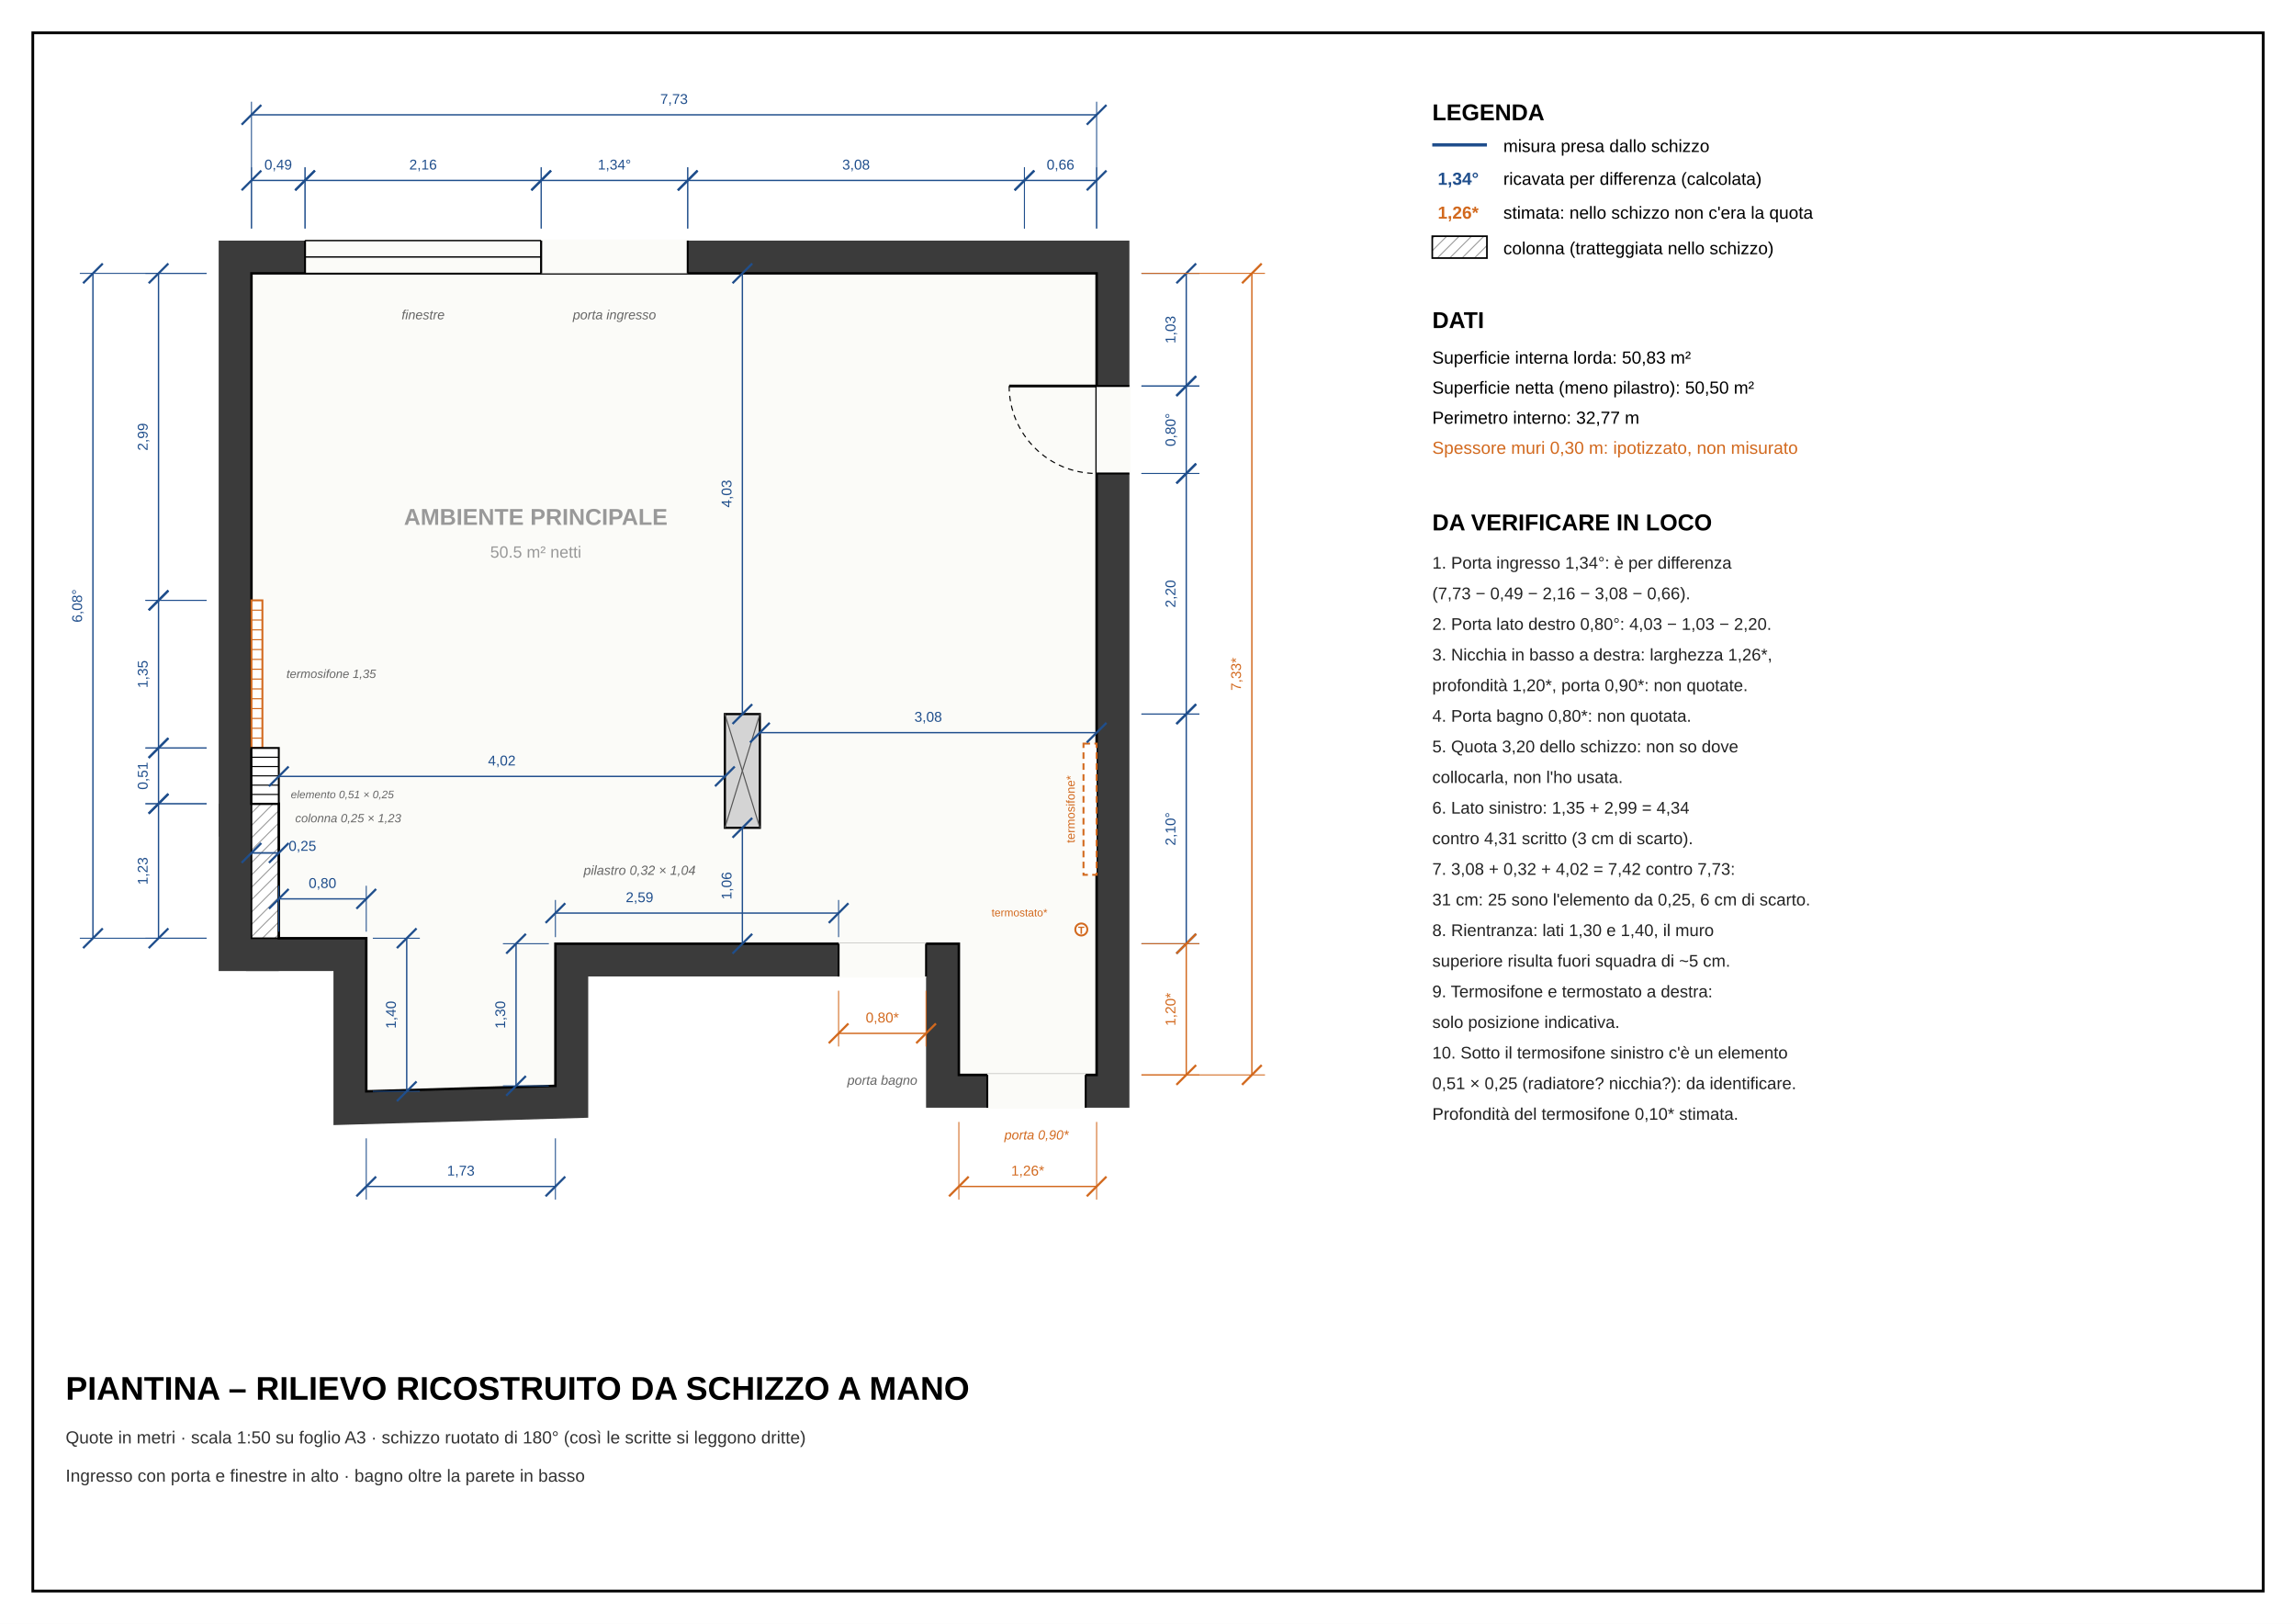
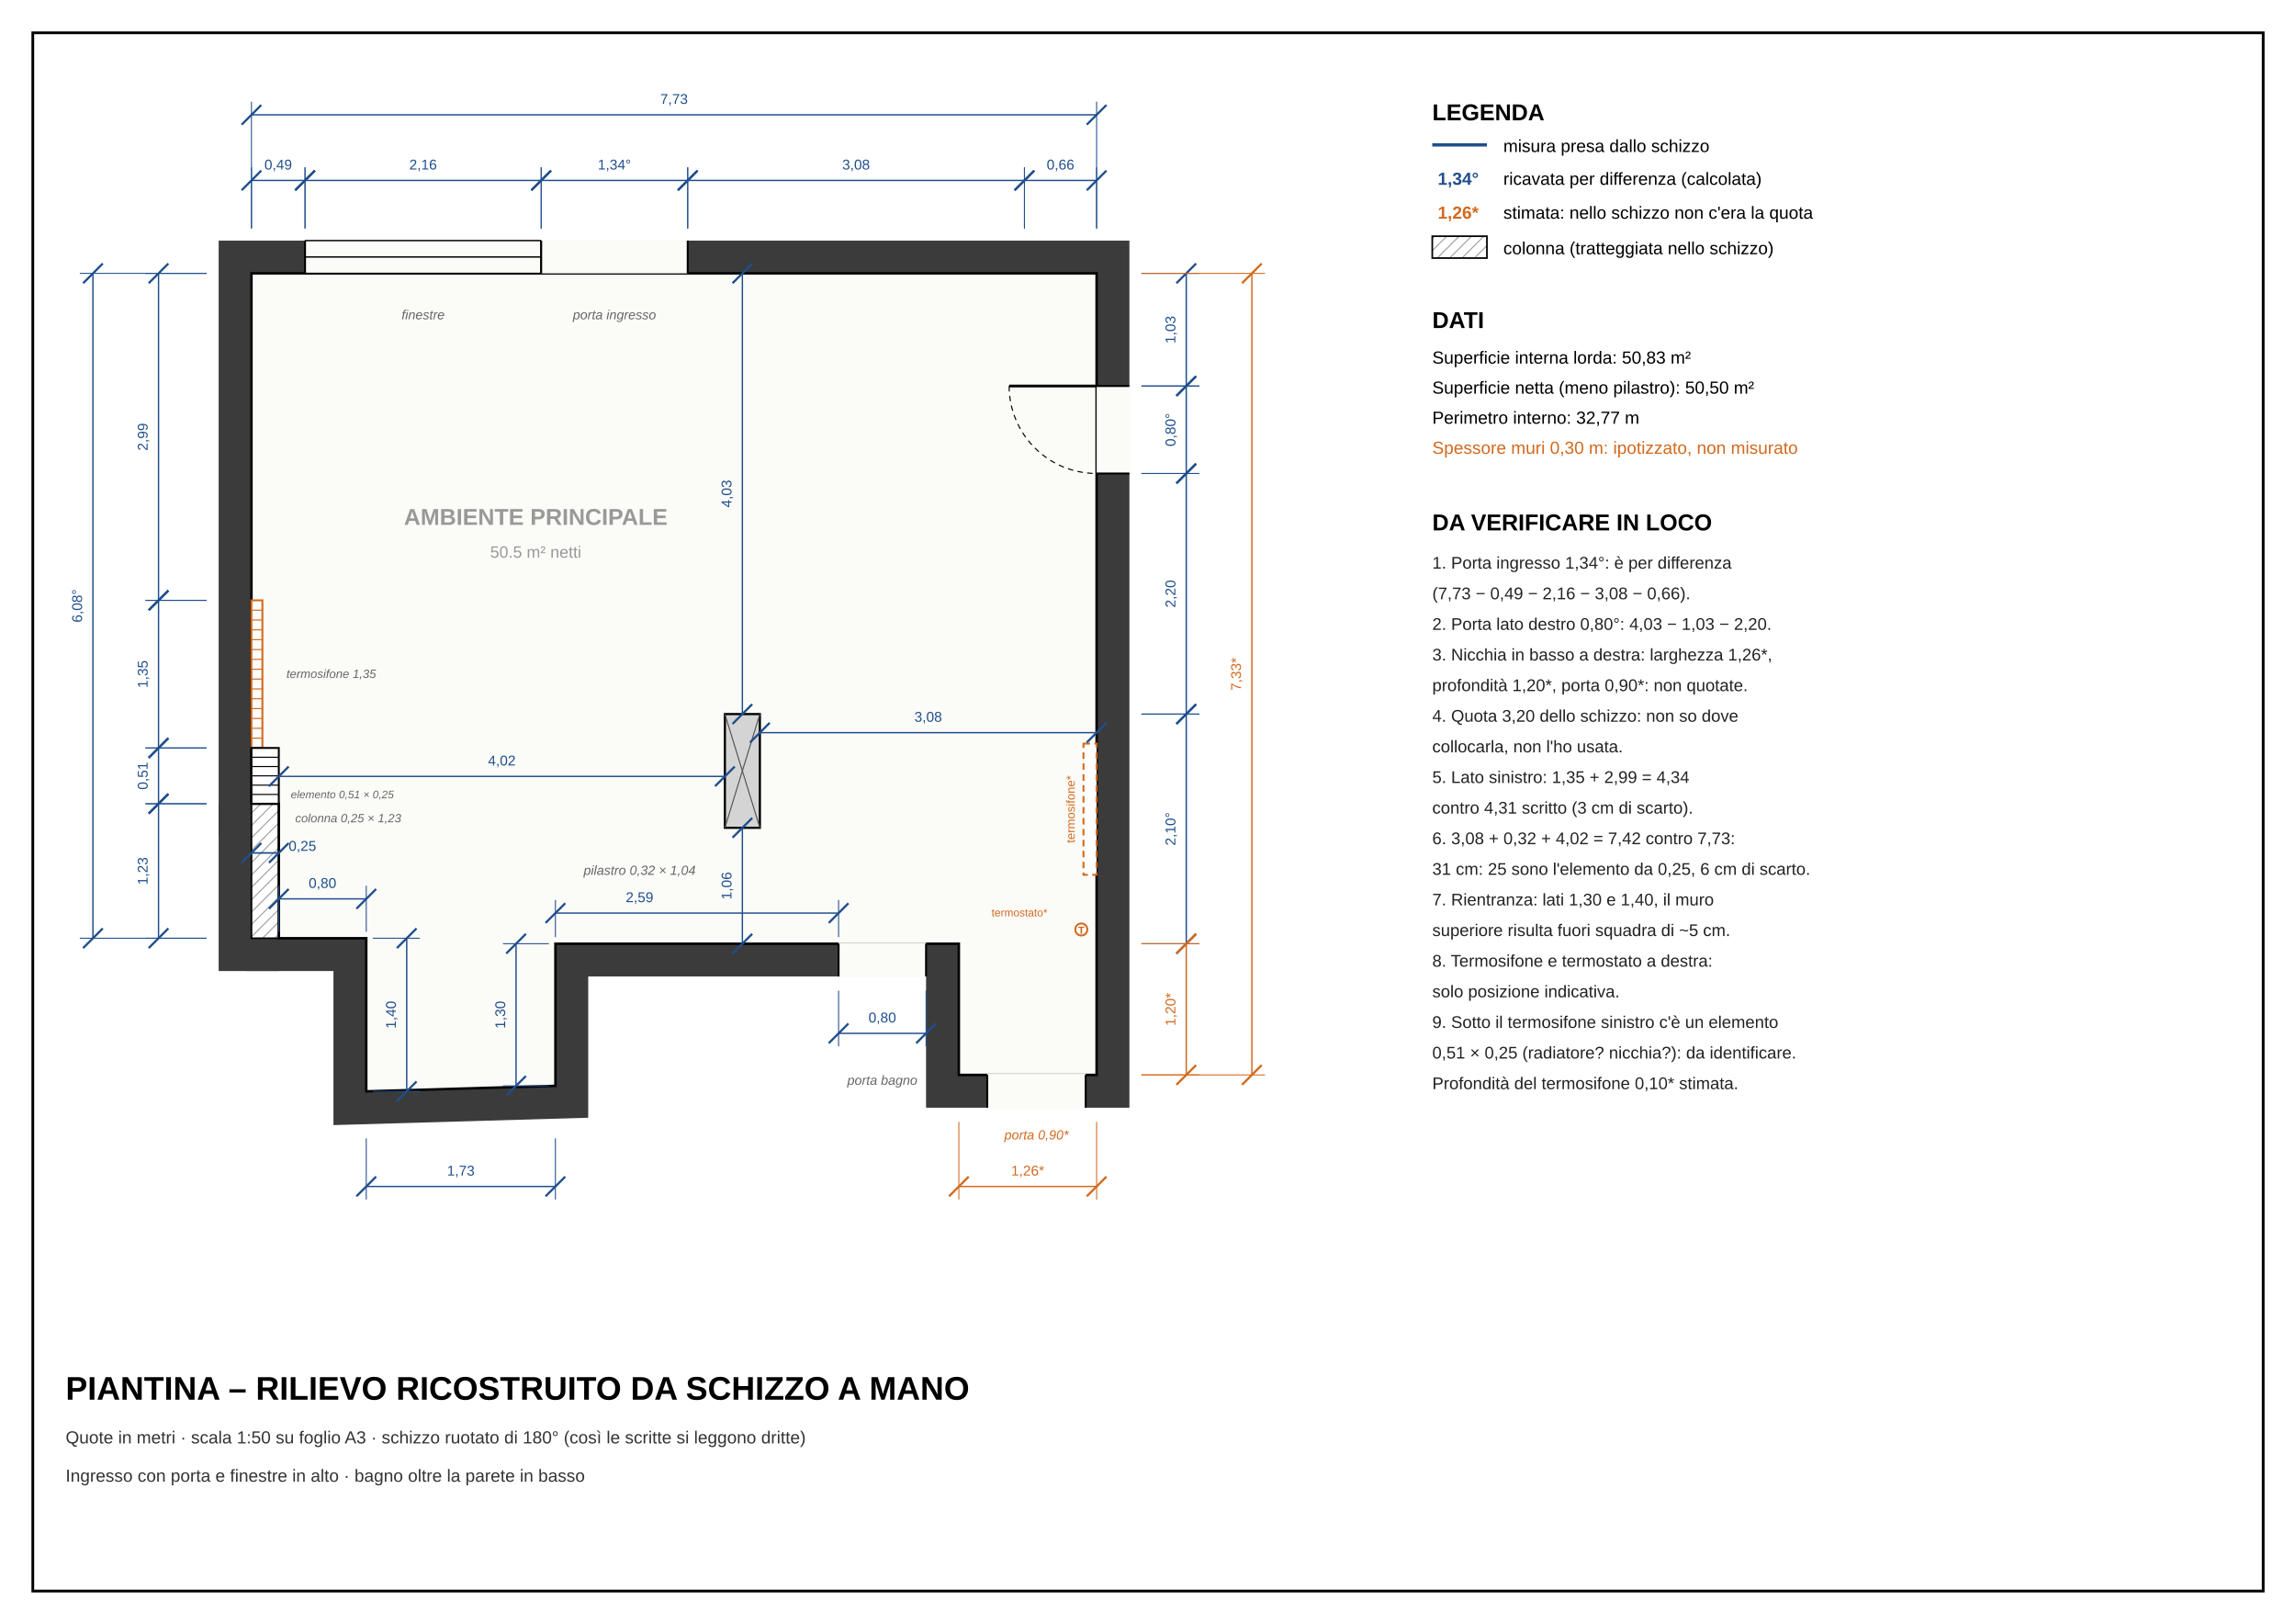
<svg xmlns="http://www.w3.org/2000/svg" width="420mm" height="297mm" viewBox="0 0 420 297" font-family="Arial, Helvetica, sans-serif">
  <defs>
    <pattern id="hatch" width="1.6" height="1.6" patternUnits="userSpaceOnUse" patternTransform="rotate(45)">
      <line x1="0" y1="0" x2="0" y2="1.6" stroke="#777" stroke-width="0.25" />
    </pattern>
  </defs>
  <rect width="420" height="297" fill="#ffffff" />
  <rect x="6" y="6" width="408" height="285" fill="none" stroke="#000" stroke-width="0.5" />
  <polygon points="46.00,50.00 200.60,50.00 200.60,196.60 175.40,196.60 175.40,172.60 101.60,172.60 101.60,198.60 67.00,199.60 67.00,171.60 51.00,171.60 51.00,147.00 46.00,147.00" fill="none" stroke="#3b3b3b" stroke-width="12.00" stroke-linejoin="miter" stroke-miterlimit="10" />
  <polygon points="46.00,50.00 200.60,50.00 200.60,196.60 175.40,196.60 175.40,172.60 101.60,172.60 101.60,198.60 67.00,199.60 67.00,171.60 51.00,171.60 51.00,147.00 46.00,147.00" fill="#fbfbf8" stroke="none" />
  <rect x="40.00" y="147.00" width="11.00" height="30.60" fill="#3b3b3b" stroke="none" stroke-width="0.25" />
  <rect x="46.00" y="147.00" width="5.00" height="24.60" fill="#fff" stroke="none" stroke-width="0.25" />
  <rect x="46.00" y="147.00" width="5.00" height="24.60" fill="url(#hatch)" stroke="#000" stroke-width="0.3" />
  <polygon points="46.00,50.00 200.60,50.00 200.60,196.60 175.40,196.60 175.40,172.60 101.60,172.60 101.60,198.60 67.00,199.60 67.00,171.60 51.00,171.60 51.00,147.00 46.00,147.00" fill="none" stroke="#000" stroke-width="0.45" stroke-linejoin="miter" />
  <rect x="55.80" y="43.80" width="43.20" height="6.20" fill="#fbfbf8" stroke="none" stroke-width="0.25" />
  <line x1="55.80" y1="44.00" x2="55.80" y2="50.00" stroke="#000" stroke-width="0.35" />
  <line x1="99.00" y1="44.00" x2="99.00" y2="50.00" stroke="#000" stroke-width="0.35" />
  <line x1="55.80" y1="44.00" x2="99.00" y2="44.00" stroke="#000" stroke-width="0.25" />
  <line x1="55.80" y1="47.00" x2="99.00" y2="47.00" stroke="#000" stroke-width="0.25" />
  <line x1="55.80" y1="50.00" x2="99.00" y2="50.00" stroke="#000" stroke-width="0.25" />
  <rect x="99.00" y="43.80" width="26.80" height="6.20" fill="#fbfbf8" stroke="none" stroke-width="0.25" />
  <line x1="99.00" y1="44.00" x2="99.00" y2="50.00" stroke="#000" stroke-width="0.35" />
  <line x1="125.80" y1="44.00" x2="125.80" y2="50.00" stroke="#000" stroke-width="0.35" />
  <rect x="200.60" y="70.60" width="6.20" height="16.00" fill="#fbfbf8" stroke="none" stroke-width="0.25" />
  <line x1="200.60" y1="70.60" x2="206.60" y2="70.60" stroke="#000" stroke-width="0.35" />
  <line x1="200.60" y1="86.60" x2="206.60" y2="86.60" stroke="#000" stroke-width="0.35" />
  <line x1="200.60" y1="70.60" x2="184.60" y2="70.60" stroke="#000" stroke-width="0.5" />
  <path d="M 184.60 70.60 A 16.00 16.00 0 0 0 200.60 86.60" fill="none" stroke="#000" stroke-width="0.2" stroke-dasharray="1 0.8" />
  <rect x="153.40" y="172.40" width="16.00" height="6.40" fill="#fbfbf8" stroke="none" stroke-width="0.25" />
  <line x1="153.40" y1="172.60" x2="153.40" y2="178.60" stroke="#000" stroke-width="0.35" />
  <line x1="169.40" y1="172.60" x2="169.40" y2="178.60" stroke="#000" stroke-width="0.35" />
  <rect x="180.60" y="196.40" width="18.00" height="6.40" fill="#fbfbf8" stroke="none" stroke-width="0.25" />
  <line x1="180.60" y1="196.60" x2="180.60" y2="202.60" stroke="#000" stroke-width="0.35" />
  <line x1="198.60" y1="196.60" x2="198.60" y2="202.60" stroke="#000" stroke-width="0.35" />
  <rect x="180.60" y="196.40" width="18.00" height="6.40" fill="none" stroke="none" stroke-width="0.25" />
  <rect x="132.60" y="130.60" width="6.40" height="20.80" fill="#d4d4d4" stroke="#000" stroke-width="0.4" />
  <line x1="132.60" y1="130.60" x2="139.00" y2="151.40" stroke="#555" stroke-width="0.2" />
  <line x1="139.00" y1="130.60" x2="132.60" y2="151.40" stroke="#555" stroke-width="0.2" />
  <rect x="46.00" y="109.80" width="2.00" height="27.00" fill="#fff" stroke="#d2691e" stroke-width="0.35" />
  <line x1="46.00" y1="111.60" x2="48.00" y2="111.60" stroke="#d2691e" stroke-width="0.2" />
  <line x1="46.00" y1="113.40" x2="48.00" y2="113.40" stroke="#d2691e" stroke-width="0.2" />
  <line x1="46.00" y1="115.20" x2="48.00" y2="115.20" stroke="#d2691e" stroke-width="0.2" />
  <line x1="46.00" y1="117.00" x2="48.00" y2="117.00" stroke="#d2691e" stroke-width="0.2" />
  <line x1="46.00" y1="118.80" x2="48.00" y2="118.80" stroke="#d2691e" stroke-width="0.2" />
  <line x1="46.00" y1="120.60" x2="48.00" y2="120.60" stroke="#d2691e" stroke-width="0.2" />
  <line x1="46.00" y1="122.40" x2="48.00" y2="122.40" stroke="#d2691e" stroke-width="0.2" />
  <line x1="46.00" y1="124.20" x2="48.00" y2="124.20" stroke="#d2691e" stroke-width="0.2" />
  <line x1="46.00" y1="126.00" x2="48.00" y2="126.00" stroke="#d2691e" stroke-width="0.2" />
  <line x1="46.00" y1="127.80" x2="48.00" y2="127.80" stroke="#d2691e" stroke-width="0.2" />
  <line x1="46.00" y1="129.60" x2="48.00" y2="129.60" stroke="#d2691e" stroke-width="0.2" />
  <line x1="46.00" y1="131.40" x2="48.00" y2="131.40" stroke="#d2691e" stroke-width="0.2" />
  <line x1="46.00" y1="133.20" x2="48.00" y2="133.20" stroke="#d2691e" stroke-width="0.2" />
  <line x1="46.00" y1="135.00" x2="48.00" y2="135.00" stroke="#d2691e" stroke-width="0.2" />
  <rect x="46.00" y="136.80" width="5.00" height="10.20" fill="#fff" stroke="#000" stroke-width="0.35" />
  <line x1="46.00" y1="138.50" x2="51.00" y2="138.50" stroke="#000" stroke-width="0.2" />
  <line x1="46.00" y1="140.20" x2="51.00" y2="140.20" stroke="#000" stroke-width="0.2" />
  <line x1="46.00" y1="141.90" x2="51.00" y2="141.90" stroke="#000" stroke-width="0.2" />
  <line x1="46.00" y1="143.60" x2="51.00" y2="143.60" stroke="#000" stroke-width="0.2" />
  <line x1="46.00" y1="145.30" x2="51.00" y2="145.30" stroke="#000" stroke-width="0.2" />
  <rect x="198.20" y="136.00" width="2.40" height="24.00" fill="#fff" stroke="#d2691e" stroke-width="0.35" stroke-dasharray="1.2 0.8" />
  <text x="196.60" y="148.00" font-size="2.2" fill="#d2691e" text-anchor="middle" font-weight="normal" font-style="normal" transform="rotate(-90 196.60 148.00)">termosifone*</text>
  <circle cx="197.80" cy="170.00" r="1.1" fill="#fff" stroke="#d2691e" stroke-width="0.35" />
  <text x="197.80" y="170.80" font-size="1.9" fill="#d2691e" text-anchor="middle" font-weight="bold">T</text>
  <text x="191.60" y="167.60" font-size="2.0" fill="#d2691e" text-anchor="end" font-weight="normal" font-style="normal">termostato*</text>
  <text x="77.40" y="58.40" font-size="2.4" fill="#666666" text-anchor="middle" font-weight="normal" font-style="italic">finestre</text>
  <text x="112.40" y="58.40" font-size="2.4" fill="#666666" text-anchor="middle" font-weight="normal" font-style="italic">porta ingresso</text>
  <text x="117.00" y="160.00" font-size="2.4" fill="#666666" text-anchor="middle" font-weight="normal" font-style="italic">pilastro 0,32 × 1,04</text>
  <text x="52.40" y="124.00" font-size="2.2" fill="#666666" text-anchor="start" font-weight="normal" font-style="italic">termosifone 1,35</text>
  <text x="53.20" y="146.00" font-size="2.0" fill="#666666" text-anchor="start" font-weight="normal" font-style="italic">elemento 0,51 × 0,25</text>
  <text x="54.00" y="150.40" font-size="2.2" fill="#666666" text-anchor="start" font-weight="normal" font-style="italic">colonna 0,25 × 1,23</text>
  <text x="161.40" y="198.40" font-size="2.4" fill="#666666" text-anchor="middle" font-weight="normal" font-style="italic">porta bagno</text>
  <text x="189.60" y="208.40" font-size="2.4" fill="#d2691e" text-anchor="middle" font-weight="normal" font-style="italic">porta 0,90*</text>
  <text x="98.00" y="96.00" font-size="4.2" fill="#999" text-anchor="middle" font-weight="bold" font-style="normal">AMBIENTE PRINCIPALE</text>
  <text x="98.00" y="102.00" font-size="3.0" fill="#999" text-anchor="middle" font-weight="normal" font-style="normal">50.5 m² netti</text>
  <line x1="46.00" y1="41.80" x2="46.00" y2="30.60" stroke="#1f4e8c" stroke-width="0.18" />
  <line x1="55.80" y1="41.80" x2="55.80" y2="30.60" stroke="#1f4e8c" stroke-width="0.18" />
  <line x1="46.00" y1="33.00" x2="55.80" y2="33.00" stroke="#1f4e8c" stroke-width="0.25" />
  <line x1="44.20" y1="34.80" x2="47.80" y2="31.20" stroke="#1f4e8c" stroke-width="0.4" />
  <line x1="54.00" y1="34.80" x2="57.60" y2="31.20" stroke="#1f4e8c" stroke-width="0.4" />
  <text x="50.90" y="31.00" font-size="2.6" fill="#1f4e8c" text-anchor="middle" font-weight="normal" font-style="normal">0,49</text>
  <line x1="55.80" y1="41.80" x2="55.80" y2="30.60" stroke="#1f4e8c" stroke-width="0.18" />
  <line x1="99.00" y1="41.80" x2="99.00" y2="30.60" stroke="#1f4e8c" stroke-width="0.18" />
  <line x1="55.80" y1="33.00" x2="99.00" y2="33.00" stroke="#1f4e8c" stroke-width="0.25" />
  <line x1="54.00" y1="34.80" x2="57.60" y2="31.20" stroke="#1f4e8c" stroke-width="0.4" />
  <line x1="97.20" y1="34.80" x2="100.80" y2="31.20" stroke="#1f4e8c" stroke-width="0.4" />
  <text x="77.40" y="31.00" font-size="2.6" fill="#1f4e8c" text-anchor="middle" font-weight="normal" font-style="normal">2,16</text>
  <line x1="99.00" y1="41.80" x2="99.00" y2="30.60" stroke="#1f4e8c" stroke-width="0.18" />
  <line x1="125.80" y1="41.80" x2="125.80" y2="30.60" stroke="#1f4e8c" stroke-width="0.18" />
  <line x1="99.00" y1="33.00" x2="125.80" y2="33.00" stroke="#1f4e8c" stroke-width="0.25" />
  <line x1="97.20" y1="34.80" x2="100.80" y2="31.20" stroke="#1f4e8c" stroke-width="0.4" />
  <line x1="124.00" y1="34.80" x2="127.60" y2="31.20" stroke="#1f4e8c" stroke-width="0.4" />
  <text x="112.40" y="31.00" font-size="2.6" fill="#1f4e8c" text-anchor="middle" font-weight="normal" font-style="normal">1,34°</text>
  <line x1="125.80" y1="41.80" x2="125.80" y2="30.60" stroke="#1f4e8c" stroke-width="0.18" />
  <line x1="187.40" y1="41.80" x2="187.40" y2="30.60" stroke="#1f4e8c" stroke-width="0.18" />
  <line x1="125.80" y1="33.00" x2="187.40" y2="33.00" stroke="#1f4e8c" stroke-width="0.25" />
  <line x1="124.00" y1="34.80" x2="127.60" y2="31.20" stroke="#1f4e8c" stroke-width="0.4" />
  <line x1="185.60" y1="34.80" x2="189.20" y2="31.20" stroke="#1f4e8c" stroke-width="0.4" />
  <text x="156.60" y="31.00" font-size="2.6" fill="#1f4e8c" text-anchor="middle" font-weight="normal" font-style="normal">3,08</text>
  <line x1="187.40" y1="41.80" x2="187.40" y2="30.60" stroke="#1f4e8c" stroke-width="0.18" />
  <line x1="200.60" y1="41.80" x2="200.60" y2="30.60" stroke="#1f4e8c" stroke-width="0.18" />
  <line x1="187.40" y1="33.00" x2="200.60" y2="33.00" stroke="#1f4e8c" stroke-width="0.25" />
  <line x1="185.60" y1="34.80" x2="189.20" y2="31.20" stroke="#1f4e8c" stroke-width="0.4" />
  <line x1="198.80" y1="34.80" x2="202.40" y2="31.20" stroke="#1f4e8c" stroke-width="0.4" />
  <text x="194.00" y="31.00" font-size="2.6" fill="#1f4e8c" text-anchor="middle" font-weight="normal" font-style="normal">0,66</text>
  <line x1="46.00" y1="41.80" x2="46.00" y2="18.60" stroke="#1f4e8c" stroke-width="0.18" />
  <line x1="200.60" y1="41.80" x2="200.60" y2="18.60" stroke="#1f4e8c" stroke-width="0.18" />
  <line x1="46.00" y1="21.00" x2="200.60" y2="21.00" stroke="#1f4e8c" stroke-width="0.25" />
  <line x1="44.20" y1="22.80" x2="47.80" y2="19.20" stroke="#1f4e8c" stroke-width="0.4" />
  <line x1="198.80" y1="22.80" x2="202.40" y2="19.20" stroke="#1f4e8c" stroke-width="0.4" />
  <text x="123.30" y="19.00" font-size="2.6" fill="#1f4e8c" text-anchor="middle" font-weight="normal" font-style="normal">7,73</text>
  <line x1="208.80" y1="50.00" x2="219.40" y2="50.00" stroke="#1f4e8c" stroke-width="0.18" />
  <line x1="208.80" y1="70.60" x2="219.40" y2="70.60" stroke="#1f4e8c" stroke-width="0.18" />
  <line x1="217.00" y1="50.00" x2="217.00" y2="70.60" stroke="#1f4e8c" stroke-width="0.25" />
  <line x1="215.20" y1="51.80" x2="218.80" y2="48.20" stroke="#1f4e8c" stroke-width="0.4" />
  <line x1="215.20" y1="72.40" x2="218.80" y2="68.80" stroke="#1f4e8c" stroke-width="0.4" />
  <text x="215.00" y="60.30" font-size="2.6" fill="#1f4e8c" text-anchor="middle" font-weight="normal" font-style="normal" transform="rotate(-90 215.00 60.30)">1,03</text>
  <line x1="208.80" y1="70.60" x2="219.40" y2="70.60" stroke="#1f4e8c" stroke-width="0.18" />
  <line x1="208.80" y1="86.60" x2="219.40" y2="86.60" stroke="#1f4e8c" stroke-width="0.18" />
  <line x1="217.00" y1="70.60" x2="217.00" y2="86.60" stroke="#1f4e8c" stroke-width="0.25" />
  <line x1="215.20" y1="72.40" x2="218.80" y2="68.80" stroke="#1f4e8c" stroke-width="0.4" />
  <line x1="215.20" y1="88.40" x2="218.80" y2="84.80" stroke="#1f4e8c" stroke-width="0.4" />
  <text x="215.00" y="78.60" font-size="2.6" fill="#1f4e8c" text-anchor="middle" font-weight="normal" font-style="normal" transform="rotate(-90 215.00 78.60)">0,80°</text>
  <line x1="208.80" y1="86.60" x2="219.40" y2="86.60" stroke="#1f4e8c" stroke-width="0.18" />
  <line x1="208.80" y1="130.60" x2="219.40" y2="130.60" stroke="#1f4e8c" stroke-width="0.18" />
  <line x1="217.00" y1="86.60" x2="217.00" y2="130.60" stroke="#1f4e8c" stroke-width="0.25" />
  <line x1="215.20" y1="88.40" x2="218.80" y2="84.80" stroke="#1f4e8c" stroke-width="0.4" />
  <line x1="215.20" y1="132.40" x2="218.80" y2="128.80" stroke="#1f4e8c" stroke-width="0.4" />
  <text x="215.00" y="108.60" font-size="2.6" fill="#1f4e8c" text-anchor="middle" font-weight="normal" font-style="normal" transform="rotate(-90 215.00 108.60)">2,20</text>
  <line x1="208.80" y1="130.60" x2="219.40" y2="130.60" stroke="#1f4e8c" stroke-width="0.18" />
  <line x1="208.80" y1="172.60" x2="219.40" y2="172.60" stroke="#1f4e8c" stroke-width="0.18" />
  <line x1="217.00" y1="130.60" x2="217.00" y2="172.60" stroke="#1f4e8c" stroke-width="0.25" />
  <line x1="215.20" y1="132.40" x2="218.80" y2="128.80" stroke="#1f4e8c" stroke-width="0.4" />
  <line x1="215.20" y1="174.40" x2="218.80" y2="170.80" stroke="#1f4e8c" stroke-width="0.4" />
  <text x="215.00" y="151.60" font-size="2.6" fill="#1f4e8c" text-anchor="middle" font-weight="normal" font-style="normal" transform="rotate(-90 215.00 151.60)">2,10°</text>
  <line x1="208.80" y1="172.60" x2="219.40" y2="172.60" stroke="#d2691e" stroke-width="0.18" />
  <line x1="208.80" y1="196.60" x2="219.40" y2="196.60" stroke="#d2691e" stroke-width="0.18" />
  <line x1="217.00" y1="172.60" x2="217.00" y2="196.60" stroke="#d2691e" stroke-width="0.25" />
  <line x1="215.20" y1="174.40" x2="218.80" y2="170.80" stroke="#d2691e" stroke-width="0.4" />
  <line x1="215.20" y1="198.40" x2="218.80" y2="194.80" stroke="#d2691e" stroke-width="0.4" />
  <text x="215.00" y="184.60" font-size="2.6" fill="#d2691e" text-anchor="middle" font-weight="normal" font-style="normal" transform="rotate(-90 215.00 184.60)">1,20*</text>
  <line x1="208.80" y1="50.00" x2="231.40" y2="50.00" stroke="#d2691e" stroke-width="0.18" />
  <line x1="208.80" y1="196.60" x2="231.40" y2="196.60" stroke="#d2691e" stroke-width="0.18" />
  <line x1="229.00" y1="50.00" x2="229.00" y2="196.60" stroke="#d2691e" stroke-width="0.25" />
  <line x1="227.20" y1="51.80" x2="230.80" y2="48.20" stroke="#d2691e" stroke-width="0.4" />
  <line x1="227.20" y1="198.40" x2="230.80" y2="194.80" stroke="#d2691e" stroke-width="0.4" />
  <text x="227.00" y="123.30" font-size="2.6" fill="#d2691e" text-anchor="middle" font-weight="normal" font-style="normal" transform="rotate(-90 227.00 123.30)">7,33*</text>
  <line x1="37.80" y1="50.00" x2="26.60" y2="50.00" stroke="#1f4e8c" stroke-width="0.18" />
  <line x1="37.80" y1="109.80" x2="26.60" y2="109.80" stroke="#1f4e8c" stroke-width="0.18" />
  <line x1="29.00" y1="50.00" x2="29.00" y2="109.80" stroke="#1f4e8c" stroke-width="0.25" />
  <line x1="27.20" y1="51.80" x2="30.80" y2="48.20" stroke="#1f4e8c" stroke-width="0.4" />
  <line x1="27.20" y1="111.60" x2="30.80" y2="108.00" stroke="#1f4e8c" stroke-width="0.4" />
  <text x="27.00" y="79.90" font-size="2.6" fill="#1f4e8c" text-anchor="middle" font-weight="normal" font-style="normal" transform="rotate(-90 27.00 79.90)">2,99</text>
  <line x1="37.80" y1="109.80" x2="26.60" y2="109.80" stroke="#1f4e8c" stroke-width="0.18" />
  <line x1="37.80" y1="136.80" x2="26.60" y2="136.80" stroke="#1f4e8c" stroke-width="0.18" />
  <line x1="29.00" y1="109.80" x2="29.00" y2="136.80" stroke="#1f4e8c" stroke-width="0.25" />
  <line x1="27.20" y1="111.60" x2="30.80" y2="108.00" stroke="#1f4e8c" stroke-width="0.4" />
  <line x1="27.20" y1="138.60" x2="30.80" y2="135.00" stroke="#1f4e8c" stroke-width="0.4" />
  <text x="27.00" y="123.30" font-size="2.6" fill="#1f4e8c" text-anchor="middle" font-weight="normal" font-style="normal" transform="rotate(-90 27.00 123.30)">1,35</text>
  <line x1="37.80" y1="136.80" x2="26.60" y2="136.80" stroke="#1f4e8c" stroke-width="0.18" />
  <line x1="37.80" y1="147.00" x2="26.60" y2="147.00" stroke="#1f4e8c" stroke-width="0.18" />
  <line x1="29.00" y1="136.80" x2="29.00" y2="147.00" stroke="#1f4e8c" stroke-width="0.25" />
  <line x1="27.20" y1="138.60" x2="30.80" y2="135.00" stroke="#1f4e8c" stroke-width="0.4" />
  <line x1="27.20" y1="148.80" x2="30.80" y2="145.20" stroke="#1f4e8c" stroke-width="0.4" />
  <text x="27.00" y="141.90" font-size="2.6" fill="#1f4e8c" text-anchor="middle" font-weight="normal" font-style="normal" transform="rotate(-90 27.00 141.90)">0,51</text>
  <line x1="37.80" y1="147.00" x2="26.60" y2="147.00" stroke="#1f4e8c" stroke-width="0.18" />
  <line x1="37.80" y1="171.60" x2="26.60" y2="171.60" stroke="#1f4e8c" stroke-width="0.18" />
  <line x1="29.00" y1="147.00" x2="29.00" y2="171.60" stroke="#1f4e8c" stroke-width="0.25" />
  <line x1="27.20" y1="148.80" x2="30.80" y2="145.20" stroke="#1f4e8c" stroke-width="0.4" />
  <line x1="27.20" y1="173.40" x2="30.80" y2="169.80" stroke="#1f4e8c" stroke-width="0.4" />
  <text x="27.00" y="159.30" font-size="2.6" fill="#1f4e8c" text-anchor="middle" font-weight="normal" font-style="normal" transform="rotate(-90 27.00 159.30)">1,23</text>
  <line x1="37.80" y1="50.00" x2="14.60" y2="50.00" stroke="#1f4e8c" stroke-width="0.18" />
  <line x1="37.80" y1="171.60" x2="14.60" y2="171.60" stroke="#1f4e8c" stroke-width="0.18" />
  <line x1="17.00" y1="50.00" x2="17.00" y2="171.60" stroke="#1f4e8c" stroke-width="0.25" />
  <line x1="15.20" y1="51.80" x2="18.80" y2="48.20" stroke="#1f4e8c" stroke-width="0.4" />
  <line x1="15.20" y1="173.40" x2="18.80" y2="169.80" stroke="#1f4e8c" stroke-width="0.4" />
  <text x="15.00" y="110.80" font-size="2.6" fill="#1f4e8c" text-anchor="middle" font-weight="normal" font-style="normal" transform="rotate(-90 15.00 110.80)">6,08°</text>
  <line x1="139.00" y1="134.00" x2="200.60" y2="134.00" stroke="#1f4e8c" stroke-width="0.25" />
  <line x1="137.20" y1="135.80" x2="140.80" y2="132.20" stroke="#1f4e8c" stroke-width="0.4" />
  <line x1="198.80" y1="135.80" x2="202.40" y2="132.20" stroke="#1f4e8c" stroke-width="0.4" />
  <text x="169.80" y="132.00" font-size="2.6" fill="#1f4e8c" text-anchor="middle" font-weight="normal" font-style="normal">3,08</text>
  <line x1="51.00" y1="142.00" x2="132.60" y2="142.00" stroke="#1f4e8c" stroke-width="0.25" />
  <line x1="49.20" y1="143.80" x2="52.80" y2="140.20" stroke="#1f4e8c" stroke-width="0.4" />
  <line x1="130.80" y1="143.80" x2="134.40" y2="140.20" stroke="#1f4e8c" stroke-width="0.4" />
  <text x="91.80" y="140.00" font-size="2.6" fill="#1f4e8c" text-anchor="middle" font-weight="normal" font-style="normal">4,02</text>
  <line x1="135.80" y1="50.00" x2="135.80" y2="130.60" stroke="#1f4e8c" stroke-width="0.25" />
  <line x1="134.00" y1="51.80" x2="137.60" y2="48.20" stroke="#1f4e8c" stroke-width="0.4" />
  <line x1="134.00" y1="132.40" x2="137.60" y2="128.80" stroke="#1f4e8c" stroke-width="0.4" />
  <text x="133.80" y="90.30" font-size="2.6" fill="#1f4e8c" text-anchor="middle" font-weight="normal" font-style="normal" transform="rotate(-90 133.80 90.30)">4,03</text>
  <line x1="135.80" y1="151.40" x2="135.80" y2="172.60" stroke="#1f4e8c" stroke-width="0.25" />
  <line x1="134.00" y1="153.20" x2="137.60" y2="149.60" stroke="#1f4e8c" stroke-width="0.4" />
  <line x1="134.00" y1="174.40" x2="137.60" y2="170.80" stroke="#1f4e8c" stroke-width="0.4" />
  <text x="133.80" y="162.00" font-size="2.6" fill="#1f4e8c" text-anchor="middle" font-weight="normal" font-style="normal" transform="rotate(-90 133.80 162.00)">1,06</text>
  <line x1="46.00" y1="156.00" x2="51.00" y2="156.00" stroke="#1f4e8c" stroke-width="0.3" />
  <line x1="44.20" y1="157.80" x2="47.80" y2="154.20" stroke="#1f4e8c" stroke-width="0.4" />
  <line x1="49.20" y1="157.80" x2="52.80" y2="154.20" stroke="#1f4e8c" stroke-width="0.4" />
  <text x="52.80" y="155.60" font-size="2.6" fill="#1f4e8c" text-anchor="start" font-weight="normal" font-style="normal">0,25</text>
  <line x1="51.00" y1="170.40" x2="51.00" y2="162.00" stroke="#1f4e8c" stroke-width="0.18" />
  <line x1="67.00" y1="170.40" x2="67.00" y2="162.00" stroke="#1f4e8c" stroke-width="0.18" />
  <line x1="51.00" y1="164.40" x2="67.00" y2="164.40" stroke="#1f4e8c" stroke-width="0.25" />
  <line x1="49.20" y1="166.20" x2="52.80" y2="162.60" stroke="#1f4e8c" stroke-width="0.4" />
  <line x1="65.20" y1="166.20" x2="68.80" y2="162.60" stroke="#1f4e8c" stroke-width="0.4" />
  <text x="59.00" y="162.40" font-size="2.6" fill="#1f4e8c" text-anchor="middle" font-weight="normal" font-style="normal">0,80</text>
  <line x1="101.60" y1="171.40" x2="101.60" y2="164.60" stroke="#1f4e8c" stroke-width="0.18" />
  <line x1="153.40" y1="171.40" x2="153.40" y2="164.60" stroke="#1f4e8c" stroke-width="0.18" />
  <line x1="101.60" y1="167.00" x2="153.40" y2="167.00" stroke="#1f4e8c" stroke-width="0.25" />
  <line x1="99.80" y1="168.80" x2="103.40" y2="165.20" stroke="#1f4e8c" stroke-width="0.4" />
  <line x1="151.60" y1="168.80" x2="155.20" y2="165.20" stroke="#1f4e8c" stroke-width="0.4" />
  <text x="117.00" y="165.00" font-size="2.6" fill="#1f4e8c" text-anchor="middle" font-weight="normal" font-style="normal">2,59</text>
  <line x1="68.20" y1="171.60" x2="76.80" y2="171.60" stroke="#1f4e8c" stroke-width="0.18" />
  <line x1="68.20" y1="199.60" x2="76.80" y2="199.60" stroke="#1f4e8c" stroke-width="0.18" />
  <line x1="74.40" y1="171.60" x2="74.40" y2="199.60" stroke="#1f4e8c" stroke-width="0.25" />
  <line x1="72.60" y1="173.40" x2="76.20" y2="169.80" stroke="#1f4e8c" stroke-width="0.4" />
  <line x1="72.60" y1="201.40" x2="76.20" y2="197.80" stroke="#1f4e8c" stroke-width="0.4" />
  <text x="72.40" y="185.60" font-size="2.6" fill="#1f4e8c" text-anchor="middle" font-weight="normal" font-style="normal" transform="rotate(-90 72.40 185.60)">1,40</text>
  <line x1="100.40" y1="172.60" x2="92.00" y2="172.60" stroke="#1f4e8c" stroke-width="0.18" />
  <line x1="100.40" y1="198.60" x2="92.00" y2="198.60" stroke="#1f4e8c" stroke-width="0.18" />
  <line x1="94.40" y1="172.60" x2="94.40" y2="198.60" stroke="#1f4e8c" stroke-width="0.25" />
  <line x1="92.60" y1="174.40" x2="96.20" y2="170.80" stroke="#1f4e8c" stroke-width="0.4" />
  <line x1="92.60" y1="200.40" x2="96.20" y2="196.80" stroke="#1f4e8c" stroke-width="0.4" />
  <text x="92.40" y="185.60" font-size="2.6" fill="#1f4e8c" text-anchor="middle" font-weight="normal" font-style="normal" transform="rotate(-90 92.40 185.60)">1,30</text>
  <line x1="67.00" y1="208.20" x2="67.00" y2="219.40" stroke="#1f4e8c" stroke-width="0.18" />
  <line x1="101.60" y1="208.20" x2="101.60" y2="219.40" stroke="#1f4e8c" stroke-width="0.18" />
  <line x1="67.00" y1="217.00" x2="101.60" y2="217.00" stroke="#1f4e8c" stroke-width="0.25" />
  <line x1="65.20" y1="218.80" x2="68.80" y2="215.20" stroke="#1f4e8c" stroke-width="0.4" />
  <line x1="99.80" y1="218.80" x2="103.40" y2="215.20" stroke="#1f4e8c" stroke-width="0.4" />
  <text x="84.30" y="215.00" font-size="2.6" fill="#1f4e8c" text-anchor="middle" font-weight="normal" font-style="normal">1,73</text>
-   <line x1="153.40" y1="181.20" x2="153.40" y2="191.40" stroke="#d2691e" stroke-width="0.18" />
-   <line x1="169.40" y1="181.20" x2="169.40" y2="191.40" stroke="#d2691e" stroke-width="0.18" />
-   <line x1="153.40" y1="189.00" x2="169.40" y2="189.00" stroke="#d2691e" stroke-width="0.25" />
-   <line x1="151.60" y1="190.80" x2="155.20" y2="187.20" stroke="#d2691e" stroke-width="0.4" />
-   <line x1="167.60" y1="190.80" x2="171.20" y2="187.20" stroke="#d2691e" stroke-width="0.4" />
-   <text x="161.40" y="187.00" font-size="2.6" fill="#d2691e" text-anchor="middle" font-weight="normal" font-style="normal">0,80*</text>
+   <line x1="153.40" y1="181.20" x2="153.40" y2="191.40" stroke="#1f4e8c" stroke-width="0.18" />
+   <line x1="169.40" y1="181.20" x2="169.40" y2="191.40" stroke="#1f4e8c" stroke-width="0.18" />
+   <line x1="153.40" y1="189.00" x2="169.40" y2="189.00" stroke="#1f4e8c" stroke-width="0.25" />
+   <line x1="151.60" y1="190.80" x2="155.20" y2="187.20" stroke="#1f4e8c" stroke-width="0.4" />
+   <line x1="167.60" y1="190.80" x2="171.20" y2="187.20" stroke="#1f4e8c" stroke-width="0.4" />
+   <text x="161.40" y="187.00" font-size="2.6" fill="#1f4e8c" text-anchor="middle" font-weight="normal" font-style="normal">0,80</text>
  <line x1="175.40" y1="205.20" x2="175.40" y2="219.40" stroke="#d2691e" stroke-width="0.18" />
  <line x1="200.60" y1="205.20" x2="200.60" y2="219.40" stroke="#d2691e" stroke-width="0.18" />
  <line x1="175.40" y1="217.00" x2="200.60" y2="217.00" stroke="#d2691e" stroke-width="0.25" />
  <line x1="173.60" y1="218.80" x2="177.20" y2="215.20" stroke="#d2691e" stroke-width="0.4" />
  <line x1="198.80" y1="218.80" x2="202.40" y2="215.20" stroke="#d2691e" stroke-width="0.4" />
  <text x="188.00" y="215.00" font-size="2.6" fill="#d2691e" text-anchor="middle" font-weight="normal" font-style="normal">1,26*</text>
  <text x="12.00" y="256.00" font-size="6.0" fill="#000" text-anchor="start" font-weight="bold">PIANTINA – RILIEVO RICOSTRUITO DA SCHIZZO A MANO</text>
  <text x="12.00" y="264.00" font-size="3.2" fill="#333" text-anchor="start" font-weight="normal">Quote in metri · scala 1:50 su foglio A3 · schizzo ruotato di 180° (così le scritte si leggono dritte)</text>
  <text x="12.00" y="271.00" font-size="3.2" fill="#333" text-anchor="start" font-weight="normal">Ingresso con porta e finestre in alto · bagno oltre la parete in basso</text>
  <text x="262.00" y="22.00" font-size="4.2" fill="#000" text-anchor="start" font-weight="bold">LEGENDA</text>
  <line x1="262" y1="26.5" x2="272" y2="26.5" stroke="#1f4e8c" stroke-width="0.6" />
  <text x="275.00" y="27.80" font-size="3.2" fill="#000" text-anchor="start" font-weight="normal">misura presa dallo schizzo</text>
  <text x="263.00" y="33.80" font-size="3.2" fill="#1f4e8c" text-anchor="start" font-weight="bold">1,34°</text>
  <text x="275.00" y="33.80" font-size="3.2" fill="#000" text-anchor="start" font-weight="normal">ricavata per differenza (calcolata)</text>
  <text x="263.00" y="40.00" font-size="3.2" fill="#d2691e" text-anchor="start" font-weight="bold">1,26*</text>
  <text x="275.00" y="40.00" font-size="3.2" fill="#000" text-anchor="start" font-weight="normal">stimata: nello schizzo non c'era la quota</text>
  <rect x="262" y="43.2" width="10" height="4" fill="url(#hatch)" stroke="#000" stroke-width="0.3" />
  <text x="275.00" y="46.50" font-size="3.2" fill="#000" text-anchor="start" font-weight="normal">colonna (tratteggiata nello schizzo)</text>
  <text x="262.00" y="60.00" font-size="4.2" fill="#000" text-anchor="start" font-weight="bold">DATI</text>
  <text x="262.00" y="66.50" font-size="3.2" fill="#000" text-anchor="start" font-weight="normal">Superficie interna lorda: 50,83 m²</text>
  <text x="262.00" y="72.00" font-size="3.2" fill="#000" text-anchor="start" font-weight="normal">Superficie netta (meno pilastro): 50,50 m²</text>
  <text x="262.00" y="77.50" font-size="3.2" fill="#000" text-anchor="start" font-weight="normal">Perimetro interno: 32,77 m</text>
  <text x="262.00" y="83.00" font-size="3.2" fill="#d2691e" text-anchor="start" font-weight="normal">Spessore muri 0,30 m: ipotizzato, non misurato</text>
  <text x="262.00" y="97.00" font-size="4.2" fill="#000" text-anchor="start" font-weight="bold">DA VERIFICARE IN LOCO</text>
  <text x="262.00" y="104.00" font-size="3.1" fill="#222" text-anchor="start" font-weight="normal">1. Porta ingresso 1,34°: è per differenza</text>
  <text x="262.00" y="109.60" font-size="3.1" fill="#222" text-anchor="start" font-weight="normal">    (7,73 − 0,49 − 2,16 − 3,08 − 0,66).</text>
  <text x="262.00" y="115.20" font-size="3.1" fill="#222" text-anchor="start" font-weight="normal">2. Porta lato destro 0,80°: 4,03 − 1,03 − 2,20.</text>
  <text x="262.00" y="120.80" font-size="3.1" fill="#222" text-anchor="start" font-weight="normal">3. Nicchia in basso a destra: larghezza 1,26*,</text>
  <text x="262.00" y="126.40" font-size="3.1" fill="#222" text-anchor="start" font-weight="normal">    profondità 1,20*, porta 0,90*: non quotate.</text>
-   <text x="262.00" y="132.00" font-size="3.1" fill="#222" text-anchor="start" font-weight="normal">4. Porta bagno 0,80*: non quotata.</text>
-   <text x="262.00" y="137.60" font-size="3.1" fill="#222" text-anchor="start" font-weight="normal">5. Quota 3,20 dello schizzo: non so dove</text>
-   <text x="262.00" y="143.20" font-size="3.1" fill="#222" text-anchor="start" font-weight="normal">    collocarla, non l'ho usata.</text>
-   <text x="262.00" y="148.80" font-size="3.1" fill="#222" text-anchor="start" font-weight="normal">6. Lato sinistro: 1,35 + 2,99 = 4,34</text>
-   <text x="262.00" y="154.40" font-size="3.1" fill="#222" text-anchor="start" font-weight="normal">    contro 4,31 scritto (3 cm di scarto).</text>
-   <text x="262.00" y="160.00" font-size="3.1" fill="#222" text-anchor="start" font-weight="normal">7. 3,08 + 0,32 + 4,02 = 7,42 contro 7,73:</text>
-   <text x="262.00" y="165.60" font-size="3.1" fill="#222" text-anchor="start" font-weight="normal">    31 cm: 25 sono l'elemento da 0,25, 6 cm di scarto.</text>
-   <text x="262.00" y="171.20" font-size="3.1" fill="#222" text-anchor="start" font-weight="normal">8. Rientranza: lati 1,30 e 1,40, il muro</text>
-   <text x="262.00" y="176.80" font-size="3.1" fill="#222" text-anchor="start" font-weight="normal">    superiore risulta fuori squadra di ~5 cm.</text>
-   <text x="262.00" y="182.40" font-size="3.1" fill="#222" text-anchor="start" font-weight="normal">9. Termosifone e termostato a destra:</text>
-   <text x="262.00" y="188.00" font-size="3.1" fill="#222" text-anchor="start" font-weight="normal">    solo posizione indicativa.</text>
-   <text x="262.00" y="193.60" font-size="3.1" fill="#222" text-anchor="start" font-weight="normal">10. Sotto il termosifone sinistro c'è un elemento</text>
-   <text x="262.00" y="199.20" font-size="3.1" fill="#222" text-anchor="start" font-weight="normal">    0,51 × 0,25 (radiatore? nicchia?): da identificare.</text>
-   <text x="262.00" y="204.80" font-size="3.1" fill="#222" text-anchor="start" font-weight="normal">    Profondità del termosifone 0,10* stimata.</text>
+   <text x="262.00" y="132.00" font-size="3.1" fill="#222" text-anchor="start" font-weight="normal">4. Quota 3,20 dello schizzo: non so dove</text>
+   <text x="262.00" y="137.60" font-size="3.1" fill="#222" text-anchor="start" font-weight="normal">    collocarla, non l'ho usata.</text>
+   <text x="262.00" y="143.20" font-size="3.1" fill="#222" text-anchor="start" font-weight="normal">5. Lato sinistro: 1,35 + 2,99 = 4,34</text>
+   <text x="262.00" y="148.80" font-size="3.1" fill="#222" text-anchor="start" font-weight="normal">    contro 4,31 scritto (3 cm di scarto).</text>
+   <text x="262.00" y="154.40" font-size="3.1" fill="#222" text-anchor="start" font-weight="normal">6. 3,08 + 0,32 + 4,02 = 7,42 contro 7,73:</text>
+   <text x="262.00" y="160.00" font-size="3.1" fill="#222" text-anchor="start" font-weight="normal">    31 cm: 25 sono l'elemento da 0,25, 6 cm di scarto.</text>
+   <text x="262.00" y="165.60" font-size="3.1" fill="#222" text-anchor="start" font-weight="normal">7. Rientranza: lati 1,30 e 1,40, il muro</text>
+   <text x="262.00" y="171.20" font-size="3.1" fill="#222" text-anchor="start" font-weight="normal">    superiore risulta fuori squadra di ~5 cm.</text>
+   <text x="262.00" y="176.80" font-size="3.1" fill="#222" text-anchor="start" font-weight="normal">8. Termosifone e termostato a destra:</text>
+   <text x="262.00" y="182.40" font-size="3.1" fill="#222" text-anchor="start" font-weight="normal">    solo posizione indicativa.</text>
+   <text x="262.00" y="188.00" font-size="3.1" fill="#222" text-anchor="start" font-weight="normal">9. Sotto il termosifone sinistro c'è un elemento</text>
+   <text x="262.00" y="193.60" font-size="3.1" fill="#222" text-anchor="start" font-weight="normal">    0,51 × 0,25 (radiatore? nicchia?): da identificare.</text>
+   <text x="262.00" y="199.20" font-size="3.1" fill="#222" text-anchor="start" font-weight="normal">    Profondità del termosifone 0,10* stimata.</text>
</svg>
